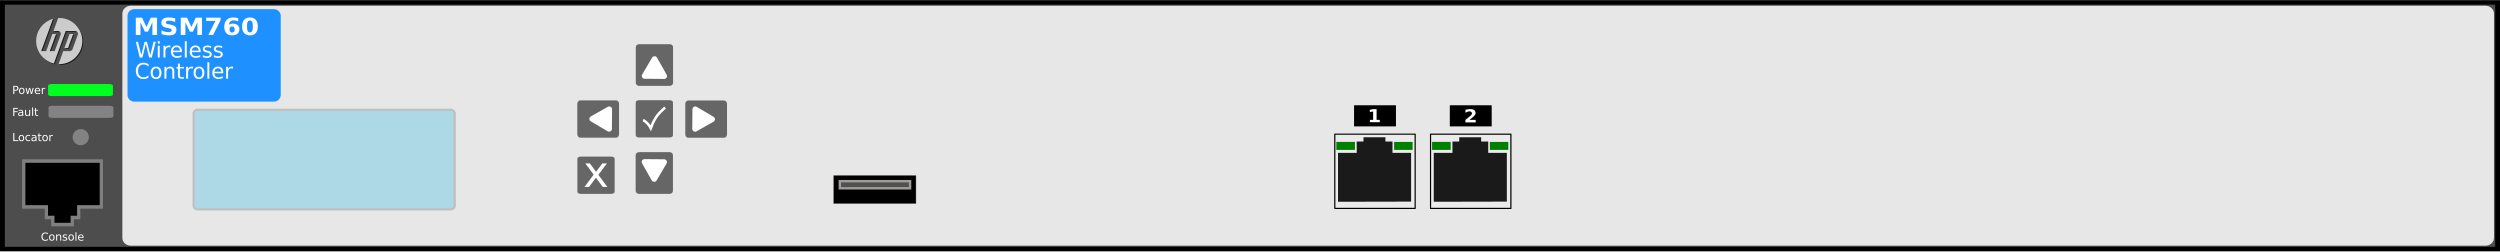
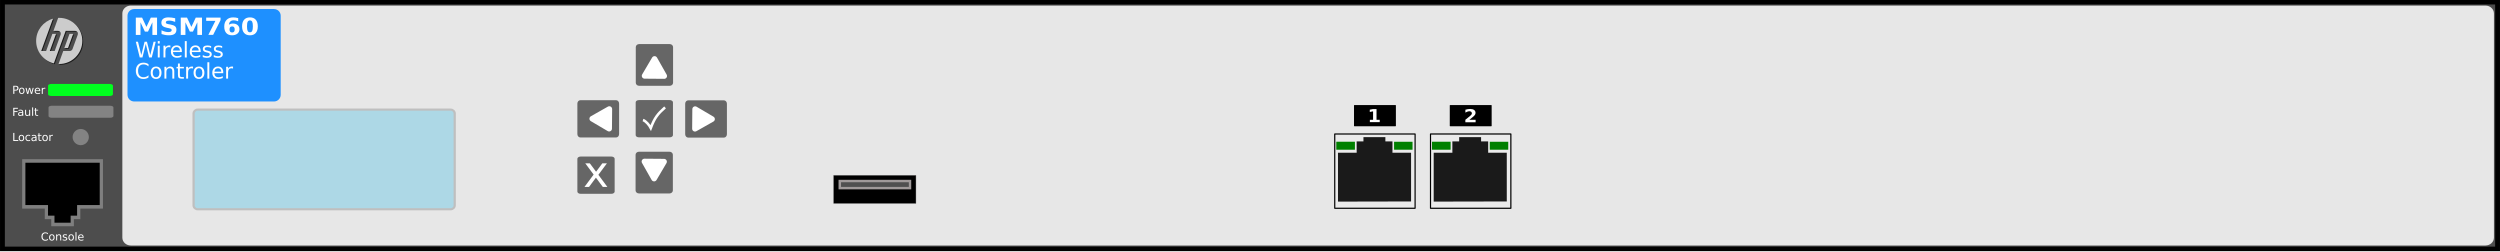
- <svg xmlns="http://www.w3.org/2000/svg" width="443" height="44.5" version="1.1" viewBox="66 376 235.273 14.443">
-   <g transform="matrix(1.1399 0 0 1.0551 -9.6758 -25.71)">
+ <svg xmlns="http://www.w3.org/2000/svg" width="443" height="44.5" version="1.1" viewBox="66 376 443 44.5">
+   <g transform="matrix(2.1463 0 0 1.9866 -76.489 -371.74)">
    <rect x="66.589" y="376.59" width="206" height="22" fill="#4d4d4d" />
    <rect x="66.589" y="376.59" width="206" height="22" fill="none" stroke="#000" stroke-width=".4" />
  </g>
-   <g transform="matrix(1.1399 0 0 1.0551 -9.6758 -25.71)">
+   <g transform="matrix(2.1463 0 0 1.9866 -76.489 -371.74)">
    <rect x="76.589" y="376.99" width="195.6" height="21.2" rx=".6" ry=".6" fill="#e7e7e7" />
    <rect x="76.589" y="376.99" width="195.6" height="21.2" rx=".6" ry=".6" fill="none" stroke="#e7e7e7" stroke-linejoin="round" stroke-width=".2" />
  </g>
-   <text transform="scale(1.0394 .96208)" x="74.677" y="391.783" fill="#ffffff" font-family="sans-serif" font-size="2.476px" font-weight="700">
-     <tspan x="74.677" y="391.783" />
+   <text transform="scale(1.0394 .96209)" x="84.545" y="401.596" fill="#ffffff" font-family="sans-serif" font-size="4.662px" font-weight="700" stroke-width="1.883">
+     <tspan x="84.545" y="401.596" stroke-width="1.883" />
  </text>
-   <text x="79.707" y="367.952" fill="#000000" font-family="sans-serif" font-size="21.244px" letter-spacing="0px" stroke-width="1px" word-spacing="0px" style="line-height:125%" xml:space="preserve">
-     <tspan x="79.707" y="367.952" />
+   <text x="91.807" y="369.473" fill="#000000" font-family="sans-serif" font-size="40px" letter-spacing="0px" stroke-width="1.883px" word-spacing="0px" style="line-height:125%" xml:space="preserve">
+     <tspan x="91.807" y="369.473" stroke-width="1.883px" />
  </text>
-   <rect x="193.43" y="381.31" width="3.942" height="1.992" rx=".047" ry=".023" />
-   <g transform="scale(1.0397 .96177)" aria-label="1">
+   <rect x="305.93" y="394.62" width="7.422" height="3.75" rx=".089" ry=".044" stroke-width="1.883" />
+   <g transform="matrix(1.9576 0 0 1.8109 -58.271 -323.33)" aria-label="1">
    <path d="m187.48 397.9h0.291v-0.827l-0.299 0.062v-0.225l0.297-0.062h0.314v1.052h0.291v0.228h-0.895z" fill="#fff" />
  </g>
-   <rect x="202.44" y="381.31" width="3.942" height="1.992" rx=".047" ry=".023" />
-   <g transform="scale(1.0397 .96177)" aria-label="2">
+   <rect x="322.9" y="394.62" width="7.422" height="3.75" rx=".089" ry=".044" stroke-width="1.883" />
+   <g transform="matrix(1.9576 0 0 1.8109 -58.271 -323.33)" aria-label="2">
    <path d="m196.49 397.9h0.563v0.243h-0.93v-0.243l0.467-0.412q0.063-0.057 0.093-0.111 0.03-0.054 0.03-0.112 0-0.09-0.061-0.145-0.06-0.055-0.16-0.055-0.077 0-0.169 0.033-0.092 0.033-0.196 0.098v-0.281q0.111-0.037 0.22-0.056 0.109-0.02 0.213-0.02 0.23 0 0.357 0.101 0.128 0.101 0.128 0.282 0 0.105-0.054 0.195-0.054 0.09-0.227 0.242z" fill="#fff" />
  </g>
-   <path d="m191.61 391.01h7.563v-6.986l-7.563-2.3e-4z" fill="#ebebeb" />
-   <g transform="matrix(.0080803 0 0 .0080046 178.49 419.78)">
+   <path d="m302.5 412.89h14.24v-13.153l-14.24-4.3e-4z" fill="#ebebeb" stroke-width="1.883" />
+   <g transform="matrix(.015214 0 0 .015072 277.8 467.06)">
    <path d="m2560.5-3593.3v-872.71l-935.94-0.027v872.74z" fill="none" stroke="#000" stroke-linecap="square" stroke-linejoin="round" stroke-width="13.868" />
  </g>
-   <path d="m191.92 385.79h1.76l-3e-3 -1.065 0.64-5.7e-4v-0.399h2.064l-4.8e-4 0.4h0.666v1.065h1.751v4.587l-6.878 0.015z" fill="#1a1a1a" />
-   <path d="m197.2 385.51h1.738v-0.749h-1.738z" fill="#008000" />
-   <path d="m191.76 385.51h1.753v-0.753h-1.753z" fill="#008000" />
-   <path d="m200.63 391.01h7.563v-6.986l-7.563-2.3e-4z" fill="#3a3a3a" />
-   <g transform="matrix(.0080803 0 0 .0080046 187.5 419.78)" fill="#ebebeb">
+   <g stroke-width="1.883">
+     <path d="m303.09 403.06h3.313l-6e-3 -2.006 1.206-1e-3v-0.751h3.886l-9.1e-4 0.753h1.255v2.006h3.298v8.636l-12.95 0.028z" fill="#1a1a1a" />
+     <path d="m313.03 402.53h3.272v-1.41h-3.272z" fill="#008000" />
+     <path d="m302.79 402.53h3.301v-1.417h-3.301z" fill="#008000" />
+     <path d="m319.49 412.89h14.24v-13.153l-14.24-4.3e-4z" fill="#3a3a3a" />
+   </g>
+   <g transform="matrix(.015214 0 0 .015072 294.77 467.06)" fill="#ebebeb">
    <path d="m2560.5-3593.3v-872.71l-935.94-0.027v872.74z" fill="#ebebeb" stroke="#000" stroke-linecap="square" stroke-linejoin="round" stroke-width="13.868" />
  </g>
-   <path d="m200.93 385.79h1.76l-3e-3 -1.065 0.64-5.7e-4v-0.399h2.064l-4.8e-4 0.4h0.666v1.065h1.751v4.587l-6.878 0.015z" fill="#1a1a1a" />
-   <path d="m206.21 385.51h1.738v-0.749h-1.738z" fill="#008000" />
-   <path d="m200.77 385.51h1.753v-0.753h-1.753z" fill="#008000" />
-   <g transform="matrix(1.5273 0 0 1.5273 -74.434 -201.54)">
+   <g stroke-width="1.883">
+     <path d="m320.05 403.06h3.313l-6e-3 -2.006 1.206-1e-3v-0.751h3.886l-9.1e-4 0.753h1.255v2.006h3.298v8.636l-12.95 0.028z" fill="#1a1a1a" />
+     <path d="m329.99 402.53h3.272v-1.41h-3.272z" fill="#008000" />
+     <path d="m319.75 402.53h3.301v-1.417h-3.301z" fill="#008000" />
+   </g>
+   <g transform="matrix(2.8757 0 0 2.8757 -198.42 -702.8)">
    <rect x="131.12" y="381.31" width="2.297" height="2.297" rx=".208" ry=".137" fill="#666" />
    <path d="m131.57 382.54c0.176 0.054 0.393 0.322 0.481 0.49 0.24-0.632 0.425-0.864 0.88-1.27" fill="none" stroke="#fff" stroke-width=".159" />
  </g>
-   <g transform="translate(-4.6441 -.1191)">
+   <g transform="matrix(1.8829 0 0 1.8829 -67.015 -323.55)">
    <rect x="124.98" y="386.26" width="3.509" height="3.509" rx=".318" ry=".209" fill="#666" />
    <g fill="#fff" stroke-width="1px" aria-label="x">
-       <path d="m127.76 386.9-0.802 1.079 0.844 1.139h-0.43l-0.646-0.871-0.646 0.871h-0.43l0.861-1.161-0.788-1.058h0.43l0.588 0.79 0.588-0.79z" style="" />
+       <path d="m127.76 386.9-0.802 1.079 0.844 1.139h-0.43l-0.646-0.871-0.646 0.871h-0.43l0.861-1.161-0.788-1.058h0.43l0.588 0.79 0.588-0.79z" />
    </g>
  </g>
-   <g transform="matrix(0 1 -1 0 508.8 249.51)">
+   <g transform="matrix(0 1.8829 -1.8829 0 899.73 146.46)">
    <rect x="131.35" y="374.38" width="3.509" height="3.927" rx=".318" ry=".285" fill="#666" />
    <path d="m132.18 377.37 0.936-1.589 0.908 1.605z" fill="#fff" stroke="#fff" stroke-linejoin="round" stroke-width=".531" />
  </g>
-   <g transform="matrix(0 -1 1 0 -254.05 515.71)">
+   <g transform="matrix(0 -1.8829 1.8829 0 -536.61 647.68)">
    <rect x="131.35" y="374.38" width="3.509" height="3.927" rx=".318" ry=".285" fill="#666" />
    <path d="m132.18 377.37 0.936-1.589 0.908 1.605z" fill="#fff" stroke="#fff" stroke-linejoin="round" stroke-width=".531" />
  </g>
-   <g transform="translate(-5.5169 1.1812)">
+   <g transform="matrix(1.8829 0 0 1.8829 -68.658 -321.11)">
    <rect x="131.35" y="374.38" width="3.509" height="3.927" rx=".318" ry=".285" fill="#666" />
    <path d="m132.18 377.37 0.936-1.589 0.908 1.605z" fill="#fff" stroke="#fff" stroke-linejoin="round" stroke-width=".531" />
  </g>
-   <g transform="matrix(-1 0 0 -1 260.68 764.03)">
+   <g transform="matrix(-1.8829 0 0 -1.8829 432.55 1115.2)">
    <rect x="131.35" y="374.38" width="3.509" height="3.927" rx=".318" ry=".285" fill="#666" />
    <path d="m132.18 377.37 0.936-1.589 0.908 1.605z" fill="#fff" stroke="#fff" stroke-linejoin="round" stroke-width=".531" />
  </g>
-   <path d="m71.657 377.52c-0.022 0-0.043-4.1e-4 -0.065-7.9e-4l0.444-1.22h0.611c0.107 0 0.225-0.082 0.262-0.183l0.482-1.323c0.079-0.217-0.045-0.394-0.276-0.394h-0.847l-0.711 1.954h-2.03e-4l-0.403 1.108c-0.956-0.227-1.668-1.087-1.668-2.113 0-0.996 0.671-1.836 1.586-2.092l-0.416 1.143h-1.14e-4l-0.692 1.9 0.46 4e-5 0.588-1.614h0.346l-0.588 1.614 0.46 8e-5 0.548-1.506c0.079-0.217-0.045-0.394-0.275-0.394h-0.387l0.444-1.221c0.032-2e-3 0.065-2e-3 0.098-2e-3 1.2 0 2.172 0.972 2.172 2.172 0 1.2-0.972 2.172-2.172 2.172zm1.314-2.836h-0.346l-0.484 1.329h0.346l0.484-1.329z" fill="#1a1a1a" />
-   <path d="m71.574 377.44c-0.022 0-0.043-4.1e-4 -0.065-7.9e-4l0.444-1.22h0.611c0.107 0 0.225-0.082 0.262-0.183l0.482-1.323c0.079-0.217-0.045-0.394-0.276-0.394h-0.847l-0.711 1.954h-2.03e-4l-0.403 1.108c-0.956-0.227-1.668-1.087-1.668-2.113 0-0.996 0.671-1.836 1.586-2.092l-0.416 1.143h-1.14e-4l-0.692 1.9 0.46 4e-5 0.588-1.614h0.346l-0.588 1.614 0.46 8e-5 0.548-1.506c0.079-0.217-0.045-0.394-0.275-0.394h-0.387l0.444-1.221c0.032-2e-3 0.065-2e-3 0.098-2e-3 1.2 0 2.172 0.972 2.172 2.172 0 1.2-0.972 2.172-2.172 2.172zm1.314-2.836h-0.346l-0.484 1.329h0.346l0.484-1.329z" fill="#ccc" />
-   <g transform="matrix(.97446 0 0 .92396 22.355 52.479)" stroke="#bfbfbf" stroke-width=".217">
+   <path d="m76.649 387.49c-0.041 0-0.081-7.7e-4 -0.122-1e-3l0.836-2.297h1.15c0.202 0 0.424-0.155 0.493-0.345l0.907-2.491c0.148-0.408-0.085-0.741-0.519-0.741h-1.596l-1.339 3.679h-3.82e-4l-0.759 2.086c-1.801-0.428-3.14-2.047-3.14-3.979 0-1.876 1.263-3.457 2.986-3.939l-0.783 2.153h-2.15e-4l-1.302 3.577 0.867 8e-5 1.107-3.039h0.651l-1.107 3.039 0.866 1.5e-4 1.032-2.836c0.148-0.408-0.085-0.741-0.519-0.741h-0.729l0.837-2.299c0.061-4e-3 0.122-4e-3 0.184-4e-3 2.259 0 4.09 1.831 4.09 4.09 0 2.259-1.831 4.09-4.09 4.09zm2.474-5.34h-0.651l-0.912 2.502h0.651z" fill="#1a1a1a" stroke-width="1.883" />
+   <path d="m76.493 387.34c-0.041 0-0.081-7.7e-4 -0.122-1e-3l0.836-2.297h1.15c0.202 0 0.424-0.155 0.493-0.345l0.907-2.491c0.148-0.408-0.085-0.741-0.519-0.741h-1.596l-1.339 3.679h-3.82e-4l-0.759 2.086c-1.801-0.428-3.14-2.047-3.14-3.979 0-1.876 1.263-3.457 2.986-3.939l-0.783 2.153h-2.14e-4l-1.302 3.577 0.867 8e-5 1.107-3.039h0.651l-1.107 3.039 0.866 1.5e-4 1.032-2.836c0.148-0.408-0.085-0.741-0.519-0.741h-0.729l0.837-2.299c0.061-4e-3 0.122-4e-3 0.184-4e-3 2.259 0 4.09 1.831 4.09 4.09 0 2.259-1.831 4.09-4.09 4.09zm2.474-5.34h-0.651l-0.912 2.502h0.651z" fill="#ccc" stroke-width="1.883" />
+   <g transform="matrix(1.8348 0 0 1.7397 -16.179 -224.52)" stroke="#bfbfbf" stroke-width=".217">
    <path d="m63.886 356.35h24.417c0.222 0 0.4 0.178 0.4 0.4v9.353c0 0.222-0.178 0.4-0.4 0.4h-24.417c-0.222 0-0.4-0.178-0.4-0.4v-9.353c0-0.222 0.178-0.4 0.4-0.4z" fill="#add8e6" stroke="#bfbfbf" stroke-width=".217" />
  </g>
-   <rect x="78.133" y="372.4" width="14.152" height="8.436" rx=".5" fill="#1e90ff" stroke="#1e90ff" stroke-linejoin="round" stroke-width=".266" />
-   <g fill="#fff">
+   <rect x="88.843" y="377.85" width="26.646" height="15.884" rx=".941" fill="#1e90ff" stroke="#1e90ff" stroke-linejoin="round" stroke-width=".5" />
+   <g transform="matrix(1.8829 0 0 1.8829 -58.271 -323.33)" fill="#fff">
    <g transform="scale(1.0511 .95137)">
      <path d="m74.952 392.14h0.561l0.389 0.914 0.391-0.914h0.56v1.709h-0.417v-1.25l-0.394 0.921h-0.279l-0.394-0.921v1.25h-0.418v-1.709z" />
      <path d="m78.476 392.2v0.362q-0.141-0.063-0.275-0.095-0.134-0.032-0.253-0.032-0.158 0-0.233 0.043t-0.076 0.135q0 0.069 0.05 0.108 0.051 0.038 0.185 0.065l0.188 0.038q0.285 0.057 0.405 0.174 0.12 0.117 0.12 0.332 0 0.283-0.168 0.421-0.167 0.137-0.512 0.137-0.163 0-0.326-0.031t-0.327-0.091v-0.372q0.164 0.087 0.316 0.132 0.153 0.043 0.295 0.043 0.144 0 0.221-0.048 0.077-0.048 0.077-0.137 0-0.08-0.053-0.124-0.051-0.043-0.207-0.078l-0.171-0.038q-0.256-0.055-0.375-0.175-0.118-0.12-0.118-0.324 0-0.255 0.165-0.393 0.165-0.137 0.474-0.137 0.141 0 0.29 0.022 0.149 0.021 0.308 0.063z" />
      <path d="m78.976 392.14h0.561l0.389 0.914 0.391-0.914h0.56v1.709h-0.417v-1.25l-0.394 0.921h-0.279l-0.394-0.921v1.25h-0.418v-1.709z" />
      <path d="m81.252 392.14h1.287v0.248l-0.666 1.46h-0.429l0.631-1.385h-0.823v-0.324z" />
      <path d="m83.573 393.01q-0.116 0-0.174 0.075-0.057 0.074-0.057 0.224 0 0.15 0.057 0.225 0.058 0.074 0.174 0.074 0.117 0 0.174-0.074 0.058-0.075 0.058-0.225 0-0.15-0.058-0.224-0.057-0.075-0.174-0.075zm0.545-0.821v0.316q-0.109-0.051-0.205-0.075-0.096-0.025-0.188-0.025-0.197 0-0.307 0.11-0.11 0.109-0.128 0.324 0.076-0.056 0.164-0.084 0.088-0.029 0.192-0.029 0.262 0 0.422 0.153 0.161 0.153 0.161 0.402 0 0.275-0.18 0.441-0.18 0.165-0.482 0.165-0.333 0-0.516-0.224-0.182-0.225-0.182-0.639 0-0.423 0.213-0.665 0.214-0.243 0.586-0.243 0.118 0 0.229 0.018t0.22 0.055z" />
      <path d="m85.432 393q0-0.32-0.061-0.451-0.06-0.132-0.201-0.132t-0.203 0.132q-0.061 0.13-0.061 0.451 0 0.324 0.061 0.457t0.203 0.133q0.141 0 0.201-0.133t0.061-0.457zm0.441 3e-3q0 0.425-0.183 0.656-0.183 0.23-0.52 0.23-0.338 0-0.521-0.23-0.183-0.231-0.183-0.656 0-0.426 0.183-0.656 0.183-0.231 0.521-0.231 0.336 0 0.52 0.231 0.183 0.23 0.183 0.656z" />
    </g>
    <g stroke-width="1px">
      <path d="m78.783 375.34h0.202l0.311 1.25 0.31-1.25h0.225l0.311 1.25 0.31-1.25h0.203l-0.372 1.479h-0.252l-0.312-1.284-0.315 1.284h-0.252l-0.371-1.479z" />
-       <path d="m80.849 375.71h0.182v1.11h-0.182v-1.11zm0-0.432h0.182v0.231h-0.182v-0.231z" />
+       <path d="m80.849 375.71h0.182v1.11h-0.182zm0-0.432h0.182v0.231h-0.182z" />
      <path d="m82.034 375.88q-0.031-0.018-0.067-0.026-0.036-9e-3 -0.079-9e-3 -0.155 0-0.238 0.101-0.082 0.1-0.082 0.288v0.585h-0.183v-1.11h0.183v0.172q0.057-0.101 0.15-0.15 0.092-0.05 0.224-0.05 0.019 0 0.042 3e-3 0.023 2e-3 0.051 7e-3l9.91e-4 0.187z" />
      <path d="m83.113 376.22v0.089h-0.838q0.012 0.188 0.113 0.287 0.102 0.098 0.283 0.098 0.105 0 0.203-0.026 0.099-0.026 0.196-0.077v0.172q-0.098 0.042-0.201 0.063t-0.209 0.022q-0.266 0-0.421-0.155-0.155-0.155-0.155-0.418 0-0.272 0.147-0.432 0.148-0.161 0.397-0.161 0.224 0 0.354 0.145 0.131 0.144 0.131 0.391zm-0.182-0.053q-2e-3 -0.15-0.084-0.239-0.081-0.089-0.216-0.089-0.153 0-0.245 0.086-0.091 0.086-0.105 0.243l0.65-9.9e-4z" />
-       <path d="m83.392 375.28h0.182v1.542h-0.182v-1.542z" />
+       <path d="m83.392 375.28h0.182v1.542h-0.182z" />
      <path d="m84.884 376.22v0.089h-0.838q0.012 0.188 0.113 0.287 0.102 0.098 0.283 0.098 0.105 0 0.203-0.026 0.099-0.026 0.196-0.077v0.172q-0.098 0.042-0.201 0.063t-0.209 0.022q-0.266 0-0.421-0.155-0.155-0.155-0.155-0.418 0-0.272 0.147-0.432 0.148-0.161 0.397-0.161 0.224 0 0.354 0.145 0.131 0.144 0.131 0.391zm-0.182-0.053q-2e-3 -0.15-0.084-0.239-0.081-0.089-0.216-0.089-0.153 0-0.245 0.086-0.091 0.086-0.105 0.243l0.65-9.9e-4z" />
      <path d="m85.87 375.75v0.172q-0.077-0.04-0.161-0.059-0.083-0.02-0.172-0.02-0.136 0-0.204 0.042-0.067 0.042-0.067 0.125 0 0.063 0.049 0.1 0.049 0.036 0.195 0.068l0.062 0.014q0.194 0.042 0.275 0.118 0.082 0.075 0.082 0.211 0 0.155-0.123 0.245-0.122 0.09-0.336 0.09-0.089 0-0.186-0.018-0.096-0.017-0.203-0.051v-0.188q0.101 0.052 0.199 0.079 0.098 0.026 0.194 0.026 0.129 0 0.198-0.044 0.069-0.045 0.069-0.125 0-0.074-0.051-0.114-0.05-0.04-0.219-0.076l-0.063-0.015q-0.169-0.036-0.245-0.109-0.075-0.074-0.075-0.203 0-0.157 0.111-0.242 0.111-0.085 0.315-0.085 0.101 0 0.19 0.015 0.089 0.015 0.164 0.045z" />
      <path d="m86.908 375.75v0.172q-0.077-0.04-0.161-0.059-0.083-0.02-0.172-0.02-0.136 0-0.204 0.042-0.067 0.042-0.067 0.125 0 0.063 0.049 0.1 0.049 0.036 0.195 0.068l0.062 0.014q0.194 0.042 0.275 0.118 0.082 0.075 0.082 0.211 0 0.155-0.123 0.245-0.122 0.09-0.336 0.09-0.089 0-0.186-0.018-0.096-0.017-0.203-0.051v-0.188q0.101 0.052 0.199 0.079 0.098 0.026 0.194 0.026 0.129 0 0.198-0.044 0.069-0.045 0.069-0.125 0-0.074-0.051-0.114-0.05-0.04-0.219-0.076l-0.063-0.015q-0.169-0.036-0.245-0.109-0.075-0.074-0.075-0.203 0-0.157 0.111-0.242 0.111-0.085 0.315-0.085 0.101 0 0.19 0.015 0.089 0.015 0.164 0.045z" />
    </g>
    <g stroke-width="1px">
      <path d="m79.976 377.45v0.211q-0.101-0.094-0.216-0.141-0.114-0.047-0.243-0.047-0.254 0-0.388 0.156-0.135 0.155-0.135 0.448 0 0.292 0.135 0.448 0.135 0.155 0.388 0.155 0.129 0 0.243-0.047 0.115-0.047 0.216-0.141v0.209q-0.105 0.071-0.223 0.107-0.117 0.036-0.248 0.036-0.336 0-0.529-0.205-0.193-0.206-0.193-0.562 0-0.357 0.193-0.562 0.193-0.206 0.529-0.206 0.133 0 0.25 0.036 0.118 0.035 0.221 0.105z" />
      <path d="m80.689 377.83q-0.147 0-0.232 0.115-0.085 0.114-0.085 0.313 0 0.199 0.084 0.314 0.085 0.114 0.233 0.114 0.146 0 0.231-0.115 0.085-0.115 0.085-0.313 0-0.197-0.085-0.312-0.085-0.116-0.231-0.116zm0-0.155q0.238 0 0.374 0.155t0.136 0.428q0 0.272-0.136 0.428-0.136 0.155-0.374 0.155-0.239 0-0.375-0.155-0.135-0.156-0.135-0.428 0-0.273 0.135-0.428 0.136-0.155 0.375-0.155z" />
      <path d="m82.402 378.14v0.67h-0.182v-0.664q0-0.158-0.061-0.236-0.061-0.078-0.184-0.078-0.148 0-0.233 0.094t-0.085 0.257v0.627h-0.183v-1.11h0.183v0.172q0.065-0.1 0.154-0.15 0.089-0.05 0.205-0.05 0.191 0 0.289 0.119 0.098 0.118 0.098 0.348z" />
      <path d="m82.928 377.39v0.315h0.376v0.142h-0.376v0.602q0 0.136 0.037 0.174 0.038 0.039 0.152 0.039h0.187v0.153h-0.187q-0.211 0-0.291-0.078-0.08-0.079-0.08-0.287v-0.602h-0.134v-0.142h0.134v-0.315h0.183z" />
      <path d="m84.167 377.87q-0.031-0.018-0.067-0.026-0.036-9e-3 -0.079-9e-3 -0.155 0-0.238 0.101-0.082 0.1-0.082 0.288v0.585h-0.183v-1.11h0.183v0.172q0.057-0.101 0.15-0.15 0.092-0.05 0.224-0.05 0.019 0 0.042 3e-3 0.023 2e-3 0.051 7e-3l9.91e-4 0.187z" />
      <path d="m84.726 377.83q-0.147 0-0.232 0.115-0.085 0.114-0.085 0.313 0 0.199 0.084 0.314 0.085 0.114 0.233 0.114 0.146 0 0.231-0.115 0.085-0.115 0.085-0.313 0-0.197-0.085-0.312-0.085-0.116-0.231-0.116zm0-0.155q0.238 0 0.374 0.155t0.136 0.428q0 0.272-0.136 0.428-0.136 0.155-0.374 0.155-0.239 0-0.375-0.155-0.135-0.156-0.135-0.428 0-0.273 0.135-0.428 0.136-0.155 0.375-0.155z" />
-       <path d="m85.516 377.27h0.182v1.542h-0.182v-1.542z" />
+       <path d="m85.516 377.27h0.182v1.542h-0.182z" />
      <path d="m87.008 378.21v0.089h-0.838q0.012 0.188 0.113 0.287 0.102 0.098 0.283 0.098 0.105 0 0.203-0.026 0.099-0.026 0.196-0.077v0.172q-0.098 0.042-0.201 0.063-0.103 0.022-0.209 0.022-0.266 0-0.421-0.155-0.155-0.155-0.155-0.418 0-0.272 0.147-0.432 0.148-0.161 0.397-0.161 0.224 0 0.354 0.145 0.131 0.144 0.131 0.391zm-0.182-0.053q-2e-3 -0.15-0.084-0.239-0.081-0.089-0.216-0.089-0.153 0-0.245 0.086-0.091 0.086-0.105 0.243l0.65-1e-3z" />
      <path d="m87.93 377.87q-0.031-0.018-0.067-0.026-0.036-9e-3 -0.079-9e-3 -0.155 0-0.238 0.101-0.082 0.1-0.082 0.288v0.585h-0.183v-1.11h0.183v0.172q0.057-0.101 0.15-0.15 0.092-0.05 0.224-0.05 0.019 0 0.042 3e-3 0.023 2e-3 0.051 7e-3l9.91e-4 0.187z" />
    </g>
  </g>
-   <g transform="translate(-12.629 30.423)">
-     <g transform="matrix(1.5209 0 0 1.6602 -23.452 -295.64)">
-       <polygon points="71.989 395.19 71.989 395.79 71.589 395.79 71.589 396.19 70.389 396.19 70.389 395.79 69.989 395.79 69.989 395.19 68.589 395.19 68.589 392.59 73.389 392.59 73.389 395.19" />
-       <polygon points="71.989 395.19 71.989 395.79 71.589 395.79 71.589 396.19 70.389 396.19 70.389 395.79 69.989 395.79 69.989 395.19 68.589 395.19 68.589 392.59 73.389 392.59 73.389 395.19" fill="none" stroke="#7f7f7f" stroke-width=".2" />
+   <g transform="matrix(1.8829 0 0 1.8829 -82.049 -266.05)">
+     <g transform="matrix(1.5209,0,0,1.6602,-23.452,-295.64)">
+       <polygon points="70.389 396.19 70.389 395.79 69.989 395.79 69.989 395.19 68.589 395.19 68.589 392.59 73.389 392.59 73.389 395.19 71.989 395.19 71.989 395.79 71.589 395.79 71.589 396.19" />
+       <polygon points="70.389 396.19 70.389 395.79 69.989 395.79 69.989 395.19 68.589 395.19 68.589 392.59 73.389 392.59 73.389 395.19 71.989 395.19 71.989 395.79 71.589 395.79 71.589 396.19" fill="none" stroke="#7f7f7f" stroke-width=".2" />
    </g>
    <rect x="83.152" y="348.89" width="6.105" height="1.133" rx=".316" ry=".154" fill="#00ff1f" />
    <rect x="83.197" y="350.94" width="6.105" height="1.133" rx=".316" ry=".154" fill="#838383" />
    <ellipse cx="86.226" cy="353.89" rx=".764" ry=".763" fill="#838383" />
    <g fill="#fff" stroke-width="1px">
-       <g transform="translate(12.629 -30.423)">
+       <g transform="translate(12.629,-30.423)">
        <path d="m67.35 379.57v0.286h0.13q0.072 0 0.111-0.037t0.039-0.106q0-0.068-0.039-0.106-0.039-0.037-0.111-0.037h-0.13zm-0.103-0.085h0.233q0.128 0 0.194 0.058 0.066 0.058 0.066 0.17 0 0.113-0.066 0.171-0.065 0.058-0.194 0.058h-0.13v0.306h-0.103v-0.762z" />
        <path d="m68.048 379.74q-0.076 0-0.119 0.059-0.044 0.059-0.044 0.161t0.043 0.162q0.044 0.059 0.12 0.059 0.075 0 0.119-0.059t0.044-0.161q0-0.102-0.044-0.161-0.044-0.06-0.119-0.06zm0-0.08q0.123 0 0.192 0.08t0.07 0.221q0 0.14-0.07 0.221-0.07 0.08-0.192 0.08-0.123 0-0.193-0.08-0.069-0.08-0.069-0.221 0-0.141 0.069-0.221 0.07-0.08 0.193-0.08z" />
        <path d="m68.401 379.68h0.094l0.117 0.446 0.117-0.446h0.111l0.117 0.446 0.117-0.446h0.094l-0.15 0.572h-0.111l-0.123-0.469-0.124 0.469h-0.111l-0.15-0.572z" />
        <path d="m69.79 379.94v0.046h-0.432q0.006 0.097 0.058 0.148 0.053 0.051 0.146 0.051 0.054 0 0.105-0.013 0.051-0.013 0.101-0.04v0.089q-0.051 0.021-0.104 0.033t-0.108 0.011q-0.137 0-0.217-0.08-0.08-0.08-0.08-0.215 0-0.14 0.076-0.223 0.076-0.083 0.205-0.083 0.115 0 0.182 0.074 0.067 0.074 0.067 0.202zm-0.094-0.028q-1e-3 -0.077-0.043-0.123-0.042-0.046-0.111-0.046-0.079 0-0.126 0.044-0.047 0.044-0.054 0.125l0.335-5.1e-4z" />
        <path d="m70.265 379.77q-0.016-9e-3 -0.035-0.013-0.018-5e-3 -0.041-5e-3 -0.08 0-0.123 0.052-0.042 0.052-0.042 0.149v0.301h-0.094v-0.572h0.094v0.089q0.03-0.052 0.077-0.077 0.047-0.025 0.115-0.025 0.01 0 0.021 2e-3 0.012 1e-3 0.026 4e-3l5.11e-4 0.097z" />
      </g>
-       <g transform="translate(12.629 -30.423)">
+       <g transform="translate(12.629,-30.423)">
        <path d="m67.247 381.56h0.438v0.087h-0.335v0.225h0.302v0.087h-0.302v0.364h-0.103v-0.762z" />
        <path d="m67.999 382.03q-0.114 0-0.158 0.026t-0.044 0.089q0 0.05 0.033 0.08 0.033 0.029 0.09 0.029 0.078 0 0.125-0.055 0.047-0.056 0.047-0.148v-0.021h-0.093zm0.187-0.039v0.326h-0.094v-0.087q-0.032 0.052-0.08 0.077-0.048 0.025-0.117 0.025-0.088 0-0.14-0.049-0.052-0.05-0.052-0.132 0-0.097 0.064-0.146 0.065-0.049 0.193-0.049h0.132v-9e-3q0-0.065-0.043-0.1-0.042-0.036-0.119-0.036-0.049 0-0.095 0.012-0.046 0.012-0.089 0.035v-0.087q0.052-0.02 0.1-0.03 0.049-0.01 0.094-0.01 0.124 0 0.185 0.064t0.061 0.195z" />
        <path d="m68.36 382.09v-0.346h0.094v0.343q0 0.081 0.032 0.122 0.032 0.04 0.095 0.04 0.076 0 0.12-0.049 0.044-0.049 0.044-0.132v-0.324h0.094v0.572h-0.094v-0.088q-0.034 0.052-0.08 0.078-0.045 0.025-0.105 0.025-0.099 0-0.15-0.061-0.051-0.061-0.051-0.179zm0.236-0.36z" />
        <path d="m69.023 381.52h0.094v0.794h-0.094z" />
        <path d="m69.395 381.58v0.162h0.194v0.073h-0.194v0.31q0 0.07 0.019 0.09 0.019 0.02 0.078 0.02h0.097v0.079h-0.097q-0.109 0-0.15-0.04-0.041-0.041-0.041-0.148v-0.31h-0.069v-0.073h0.069v-0.162h0.094z" />
      </g>
-       <g transform="translate(12.629 -30.423)">
+       <g transform="translate(12.629,-30.423)">
        <path d="m67.247 383.92h0.103v0.675h0.371v0.087h-0.474z" />
        <path d="m68.018 384.18q-0.076 0-0.119 0.059-0.044 0.059-0.044 0.161t0.043 0.162q0.044 0.059 0.12 0.059 0.075 0 0.119-0.059t0.044-0.161q0-0.102-0.044-0.161-0.044-0.06-0.119-0.06zm0-0.08q0.123 0 0.192 0.08 0.07 0.08 0.07 0.221 0 0.14-0.07 0.221-0.07 0.08-0.192 0.08-0.123 0-0.193-0.08-0.069-0.08-0.069-0.221 0-0.141 0.069-0.221 0.07-0.08 0.193-0.08z" />
        <path d="m68.836 384.13v0.088q-0.04-0.022-0.08-0.033-0.04-0.011-0.081-0.011-0.091 0-0.142 0.058-0.051 0.058-0.051 0.162 0 0.105 0.051 0.163 0.051 0.058 0.142 0.058 0.041 0 0.081-0.011 0.04-0.011 0.08-0.033v0.087q-0.039 0.018-0.082 0.028-0.042 9e-3 -0.089 9e-3 -0.129 0-0.205-0.081t-0.076-0.219q0-0.14 0.077-0.22 0.077-0.08 0.211-0.08 0.043 0 0.085 9e-3t0.08 0.026z" />
        <path d="m69.25 384.4q-0.114 0-0.158 0.026t-0.044 0.089q0 0.05 0.033 0.08 0.033 0.029 0.09 0.029 0.078 0 0.125-0.055 0.047-0.056 0.047-0.148v-0.021h-0.093zm0.187-0.039v0.326h-0.094v-0.087q-0.032 0.052-0.08 0.077-0.048 0.025-0.117 0.025-0.088 0-0.14-0.049-0.052-0.05-0.052-0.132 0-0.097 0.064-0.145 0.065-0.049 0.193-0.049h0.132v-9e-3q0-0.065-0.043-0.1-0.042-0.036-0.119-0.036-0.049 0-0.095 0.012t-0.089 0.035v-0.087q0.052-0.02 0.1-0.03 0.049-0.01 0.094-0.01 0.124 0 0.185 0.064t0.061 0.195z" />
        <path d="m69.714 383.95v0.162h0.194v0.073h-0.194v0.31q0 0.07 0.019 0.09 0.019 0.02 0.078 0.02h0.096v0.079h-0.096q-0.109 0-0.15-0.04-0.041-0.041-0.041-0.148v-0.31h-0.069v-0.073h0.069v-0.162h0.094z" />
        <path d="m70.243 384.18q-0.076 0-0.119 0.059-0.044 0.059-0.044 0.161t0.043 0.162q0.044 0.059 0.12 0.059 0.075 0 0.119-0.059t0.044-0.161q0-0.102-0.044-0.161-0.044-0.06-0.119-0.06zm0-0.08q0.123 0 0.192 0.08 0.07 0.08 0.07 0.221 0 0.14-0.07 0.221-0.07 0.08-0.192 0.08-0.123 0-0.193-0.08-0.069-0.08-0.069-0.221 0-0.141 0.069-0.221 0.07-0.08 0.193-0.08z" />
        <path d="m70.981 384.2q-0.016-9e-3 -0.035-0.013-0.018-5e-3 -0.041-5e-3 -0.08 0-0.123 0.052-0.042 0.052-0.042 0.149v0.301h-0.094v-0.572h0.094v0.089q0.03-0.052 0.077-0.077 0.047-0.025 0.115-0.025 0.01 0 0.021 2e-3 0.012 1e-3 0.026 4e-3l5.11e-4 0.097z" />
      </g>
    </g>
-     <g transform="translate(12.629 -30.423)" fill="#fff" stroke-width="1px">
+     <g transform="translate(12.629,-30.423)" fill="#fff" stroke-width="1px">
      <path d="m70.512 393.35v0.109q-0.052-0.049-0.111-0.072-0.059-0.024-0.125-0.024-0.131 0-0.2 0.08-0.069 0.08-0.069 0.231 0 0.151 0.069 0.231 0.069 0.08 0.2 0.08 0.066 0 0.125-0.024 0.059-0.024 0.111-0.072v0.108q-0.054 0.037-0.115 0.055-0.06 0.018-0.128 0.018-0.173 0-0.273-0.106-0.1-0.106-0.1-0.289 0-0.184 0.1-0.289 0.1-0.106 0.273-0.106 0.068 0 0.129 0.018 0.061 0.018 0.114 0.054z" />
      <path d="m70.879 393.54q-0.076 0-0.119 0.059-0.044 0.059-0.044 0.161 0 0.103 0.043 0.162 0.044 0.059 0.12 0.059 0.075 0 0.119-0.059t0.044-0.161q0-0.102-0.044-0.161-0.044-0.06-0.119-0.06zm0-0.08q0.123 0 0.192 0.08t0.07 0.221q0 0.14-0.07 0.221-0.07 0.08-0.192 0.08-0.123 0-0.193-0.08-0.069-0.08-0.069-0.221 0-0.141 0.069-0.221 0.07-0.08 0.193-0.08z" />
      <path d="m71.761 393.7v0.345h-0.094v-0.342q0-0.081-0.032-0.122-0.032-0.04-0.095-0.04-0.076 0-0.12 0.049t-0.044 0.132v0.323h-0.094v-0.572h0.094v0.089q0.034-0.052 0.079-0.077 0.046-0.025 0.106-0.025 0.099 0 0.149 0.061 0.051 0.061 0.051 0.179z" />
      <path d="m72.304 393.49v0.089q-0.04-0.02-0.083-0.031t-0.089-0.01q-0.07 0-0.105 0.021-0.035 0.021-0.035 0.064 0 0.033 0.025 0.052 0.025 0.018 0.101 0.035l0.032 7e-3q0.1 0.021 0.142 0.061 0.042 0.039 0.042 0.109 0 0.08-0.063 0.126-0.063 0.046-0.173 0.046-0.046 0-0.096-9e-3 -0.05-9e-3 -0.105-0.026v-0.097q0.052 0.027 0.103 0.041 0.051 0.013 0.1 0.013 0.066 0 0.102-0.022 0.036-0.023 0.036-0.064 0-0.038-0.026-0.059-0.026-0.02-0.113-0.039l-0.033-8e-3q-0.087-0.018-0.126-0.056-0.039-0.038-0.039-0.105 0-0.081 0.057-0.125 0.057-0.044 0.162-0.044 0.052 0 0.098 8e-3t0.085 0.023z" />
      <path d="m72.696 393.54q-0.076 0-0.119 0.059-0.044 0.059-0.044 0.161 0 0.103 0.043 0.162 0.044 0.059 0.12 0.059 0.075 0 0.119-0.059t0.044-0.161q0-0.102-0.044-0.161-0.044-0.06-0.119-0.06zm0-0.08q0.123 0 0.192 0.08t0.07 0.221q0 0.14-0.07 0.221-0.07 0.08-0.192 0.08-0.123 0-0.193-0.08-0.069-0.08-0.069-0.221 0-0.141 0.069-0.221 0.07-0.08 0.193-0.08z" />
      <path d="m73.103 393.26h0.094v0.794h-0.094z" />
      <path d="m73.872 393.74v0.046h-0.432q0.006 0.097 0.058 0.148 0.053 0.051 0.146 0.051 0.054 0 0.105-0.013 0.051-0.013 0.101-0.04v0.089q-0.051 0.021-0.104 0.033-0.053 0.011-0.108 0.011-0.137 0-0.217-0.08-0.08-0.08-0.08-0.215 0-0.14 0.076-0.223 0.076-0.083 0.205-0.083 0.115 0 0.182 0.074 0.067 0.074 0.067 0.202zm-0.094-0.028q-1e-3 -0.077-0.043-0.123-0.042-0.046-0.111-0.046-0.079 0-0.126 0.044-0.047 0.044-0.054 0.125l0.335-5.1e-4z" />
    </g>
  </g>
-   <path d="m144.46 390.56h7.74v-2.635h-7.74z" />
-   <path d="m144.46 390.56h7.74v-2.635h-7.74z" fill="none" stroke="#535353" stroke-linecap="round" stroke-linejoin="round" stroke-miterlimit="4.462" stroke-width=".034" />
-   <path d="m144.92 388.34h6.841v0.901h-6.841z" fill="#a09a9a" fill-rule="evenodd" />
-   <path d="m145.15 389.01h6.382v-0.44h-6.382z" fill="#505050" />
+   <path d="m213.73 412.04h14.573v-4.962h-14.573z" stroke-width="1.883" />
+   <path d="m213.73 412.04h14.573v-4.962h-14.573z" fill="none" stroke="#535353" stroke-linecap="round" stroke-linejoin="round" stroke-miterlimit="4.462" stroke-width=".064" />
+   <path d="m214.59 407.86h12.881v1.697h-12.881z" fill="#a09a9a" fill-rule="evenodd" stroke-width="1.883" />
+   <path d="m215.03 409.12h12.016v-0.828h-12.016z" fill="#505050" stroke-width="1.883" />
</svg>
